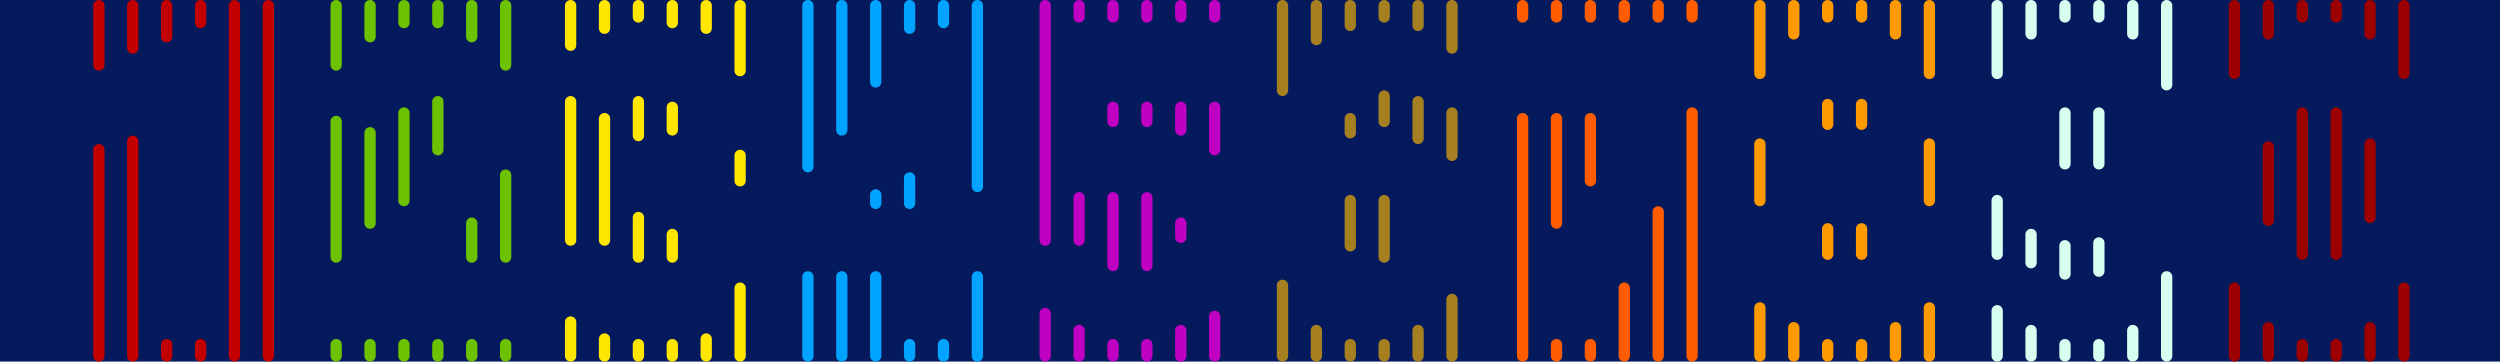
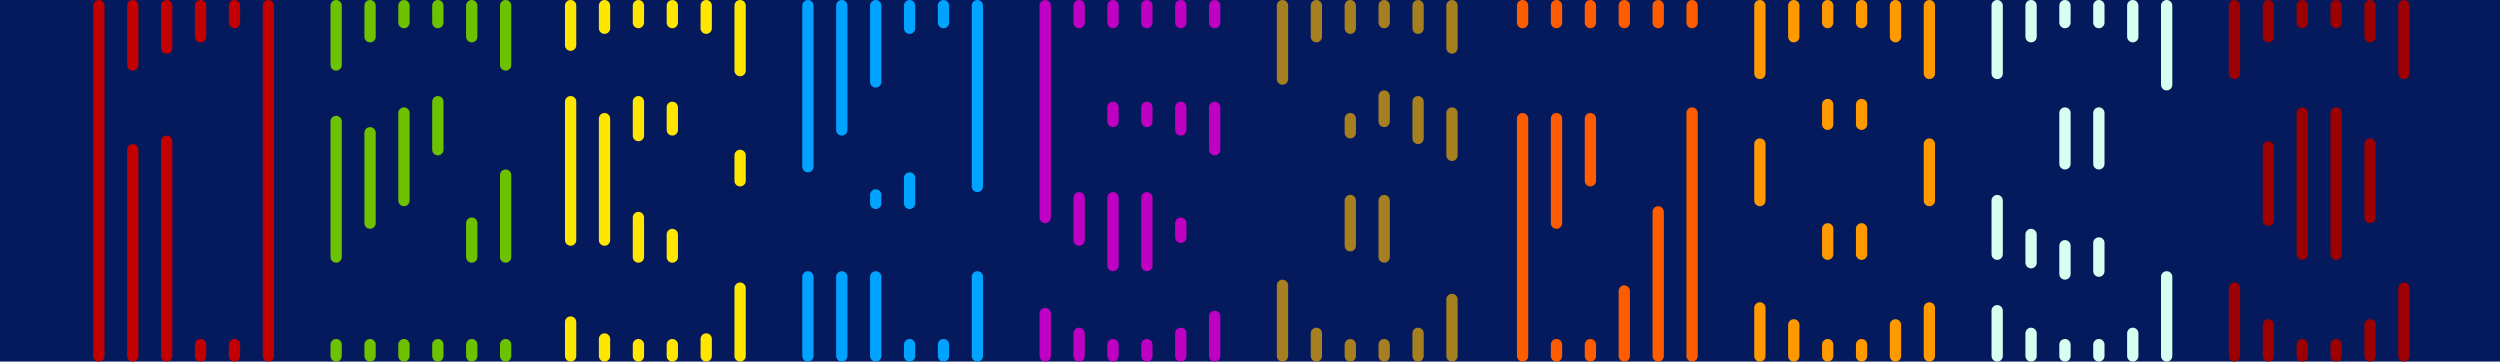
<svg xmlns="http://www.w3.org/2000/svg" width="885" height="128" viewBox="0 0 885 128" fill="none">
  <rect width="885" height="128" fill="#051A5D" />
-   <rect x="33" width="4" height="25" rx="2" fill="#C20000" />
-   <rect x="45" width="4" height="19" rx="2" fill="#C20000" />
-   <rect x="57" width="4" height="15" rx="2" fill="#C20000" />
-   <rect x="69" width="4" height="10" rx="2" fill="#C20000" />
+   <rect x="45" width="4" height="25" rx="2" fill="#C20000" />
+   <rect x="57" width="4" height="19" rx="2" fill="#C20000" />
+   <rect x="69" width="4" height="15" rx="2" fill="#C20000" />
+   <rect x="81" width="4" height="10" rx="2" fill="#C20000" />
  <rect x="93" width="4" height="128" rx="2" fill="#C20000" />
-   <rect x="81" width="4" height="128" rx="2" fill="#C20000" />
+   <rect x="33" width="4" height="128" rx="2" fill="#C20000" />
+   <rect x="81" y="120" width="4" height="8" rx="2" fill="#C20000" />
  <rect x="69" y="120" width="4" height="8" rx="2" fill="#C20000" />
-   <rect x="57" y="120" width="4" height="8" rx="2" fill="#C20000" />
-   <rect x="45" y="48" width="4" height="80" rx="2" fill="#C20000" />
-   <rect x="33" y="51" width="4" height="77" rx="2" fill="#C20000" />
+   <rect x="57" y="48" width="4" height="80" rx="2" fill="#C20000" />
+   <rect x="45" y="51" width="4" height="77" rx="2" fill="#C20000" />
  <rect x="129" y="120" width="4" height="8" rx="2" fill="#6DC200" />
  <rect x="129" y="45" width="4" height="36" rx="2" fill="#6DC200" />
  <rect x="129" width="4" height="15" rx="2" fill="#6DC200" />
  <rect x="117" width="4" height="25" rx="2" fill="#6DC200" />
  <rect x="117" y="41" width="4" height="52" rx="2" fill="#6DC200" />
  <rect x="117" y="120" width="4" height="8" rx="2" fill="#6DC200" />
  <rect x="141" y="120" width="4" height="8" rx="2" fill="#6DC200" />
  <rect x="141" y="38" width="4" height="35" rx="2" fill="#6DC200" />
  <rect x="141" width="4" height="10" rx="2" fill="#6DC200" />
  <rect x="153" width="4" height="10" rx="2" fill="#6DC200" />
  <rect x="153" y="34" width="4" height="21" rx="2" fill="#6DC200" />
  <rect x="153" y="120" width="4" height="8" rx="2" fill="#6DC200" />
  <rect x="165" y="120" width="4" height="8" rx="2" fill="#6DC200" />
  <rect x="165" y="77" width="4" height="16" rx="2" fill="#6DC200" />
  <rect x="165" width="4" height="15" rx="2" fill="#6DC200" />
  <rect x="177" y="120" width="4" height="8" rx="2" fill="#6DC200" />
  <rect x="177" y="60" width="4" height="33" rx="2" fill="#6DC200" />
  <rect x="177" width="4" height="25" rx="2" fill="#6DC200" />
  <rect x="200" y="34" width="4" height="53" rx="2" fill="#FFE600" />
  <rect x="200" y="112" width="4" height="16" rx="2" fill="#FFE600" />
  <rect x="200" width="4" height="18" rx="2" fill="#FFE600" />
  <rect x="212" y="118" width="4" height="10" rx="2" fill="#FFE600" />
  <rect x="212" y="40" width="4" height="47" rx="2" fill="#FFE600" />
  <rect x="212" width="4" height="12" rx="2" fill="#FFE600" />
  <rect x="224" y="120" width="4" height="8" rx="2" fill="#FFE600" />
-   <rect x="224" width="4" height="8" rx="2" fill="#FFE600" />
+   <rect x="224" width="4" height="10" rx="2" fill="#FFE600" />
  <rect x="224" y="75" width="4" height="18" rx="2" fill="#FFE600" />
  <rect x="224" y="34" width="4" height="16" rx="2" fill="#FFE600" />
  <rect x="236" y="81" width="4" height="12" rx="2" fill="#FFE600" />
  <rect x="236" y="36" width="4" height="12" rx="2" fill="#FFE600" />
  <rect x="236" y="120" width="4" height="8" rx="2" fill="#FFE600" />
  <rect x="236" width="4" height="10" rx="2" fill="#FFE600" />
  <rect x="248" y="118" width="4" height="10" rx="2" fill="#FFE600" />
  <rect x="248" width="4" height="12" rx="2" fill="#FFE600" />
  <rect x="260" y="100" width="4" height="28" rx="2" fill="#FFE600" />
  <rect x="260" width="4" height="27" rx="2" fill="#FFE600" />
  <rect x="260" y="53" width="4" height="13" rx="2" fill="#FFE600" />
  <rect x="284" y="96" width="4" height="32" rx="2" fill="#00A3FF" />
  <rect x="284" width="4" height="61" rx="2" fill="#00A3FF" />
  <rect x="296" y="96" width="4" height="32" rx="2" fill="#00A3FF" />
  <rect x="296" width="4" height="48" rx="2" fill="#00A3FF" />
  <rect x="308" y="96" width="4" height="32" rx="2" fill="#00A3FF" />
  <rect x="308" width="4" height="31" rx="2" fill="#00A3FF" />
  <rect x="308" y="67" width="4" height="7" rx="2" fill="#00A3FF" />
  <rect x="320" y="61" width="4" height="13" rx="2" fill="#00A3FF" />
  <rect x="320" y="120" width="4" height="8" rx="2" fill="#00A3FF" />
  <rect x="320" width="4" height="12" rx="2" fill="#00A3FF" />
  <rect x="332" y="120" width="4" height="8" rx="2" fill="#00A3FF" />
  <rect x="332" width="4" height="10" rx="2" fill="#00A3FF" />
  <rect x="344" width="4" height="68" rx="2" fill="#00A3FF" />
  <rect x="344" y="96" width="4" height="32" rx="2" fill="#00A3FF" />
-   <rect x="368" width="4" height="87" rx="2" fill="#BF00C2" />
-   <rect x="380" width="4" height="8" rx="2" fill="#BF00C2" />
-   <rect x="392" width="4" height="8" rx="2" fill="#BF00C2" />
-   <rect x="404" width="4" height="8" rx="2" fill="#BF00C2" />
-   <rect x="416" width="4" height="8" rx="2" fill="#BF00C2" />
-   <rect x="428" width="4" height="8" rx="2" fill="#BF00C2" />
+   <rect x="368" width="4" height="79" rx="2" fill="#BF00C2" />
+   <rect x="380" width="4" height="10" rx="2" fill="#BF00C2" />
+   <rect x="392" width="4" height="10" rx="2" fill="#BF00C2" />
+   <rect x="404" width="4" height="10" rx="2" fill="#BF00C2" />
+   <rect x="416" width="4" height="10" rx="2" fill="#BF00C2" />
+   <rect x="428" width="4" height="10" rx="2" fill="#BF00C2" />
  <rect x="428" y="36" width="4" height="19" rx="2" fill="#BF00C2" />
  <rect x="416" y="36" width="4" height="12" rx="2" fill="#BF00C2" />
  <rect x="404" y="36" width="4" height="9" rx="2" fill="#BF00C2" />
  <rect x="392" y="36" width="4" height="9" rx="2" fill="#BF00C2" />
  <rect x="380" y="68" width="4" height="19" rx="2" fill="#BF00C2" />
  <rect x="416" y="77" width="4" height="9" rx="2" fill="#BF00C2" />
  <rect x="392" y="68" width="4" height="28" rx="2" fill="#BF00C2" />
  <rect x="404" y="68" width="4" height="28" rx="2" fill="#BF00C2" />
  <rect x="428" y="110" width="4" height="18" rx="2" fill="#BF00C2" />
-   <rect x="416" y="115" width="4" height="13" rx="2" fill="#BF00C2" />
+   <rect x="416" y="116" width="4" height="12" rx="2" fill="#BF00C2" />
  <rect x="404" y="120" width="4" height="8" rx="2" fill="#BF00C2" />
  <rect x="392" y="120" width="4" height="8" rx="2" fill="#BF00C2" />
-   <rect x="380" y="115" width="4" height="13" rx="2" fill="#BF00C2" />
+   <rect x="380" y="116" width="4" height="12" rx="2" fill="#BF00C2" />
  <rect x="368" y="109" width="4" height="19" rx="2" fill="#BF00C2" />
  <rect x="452" y="99" width="4" height="29" rx="2" fill="#A57F20" />
-   <rect x="452" width="4" height="34" rx="2" fill="#A57F20" />
-   <rect x="464" width="4" height="16" rx="2" fill="#A57F20" />
-   <rect x="464" y="115" width="4" height="13" rx="2" fill="#A57F20" />
+   <rect x="452" width="4" height="30" rx="2" fill="#A57F20" />
+   <rect x="464" width="4" height="15" rx="2" fill="#A57F20" />
+   <rect x="464" y="116" width="4" height="12" rx="2" fill="#A57F20" />
  <rect x="476" y="120" width="4" height="8" rx="2" fill="#A57F20" />
-   <rect x="476" width="4" height="11" rx="2" fill="#A57F20" />
+   <rect x="476" width="4" height="12" rx="2" fill="#A57F20" />
  <rect x="488" y="120" width="4" height="8" rx="2" fill="#A57F20" />
-   <rect x="488" width="4" height="8" rx="2" fill="#A57F20" />
-   <rect x="500" y="115" width="4" height="13" rx="2" fill="#A57F20" />
-   <rect x="500" width="4" height="11" rx="2" fill="#A57F20" />
+   <rect x="488" width="4" height="10" rx="2" fill="#A57F20" />
+   <rect x="500" y="116" width="4" height="12" rx="2" fill="#A57F20" />
+   <rect x="500" width="4" height="12" rx="2" fill="#A57F20" />
  <rect x="512" y="104" width="4" height="24" rx="2" fill="#A57F20" />
  <rect x="512" width="4" height="19" rx="2" fill="#A57F20" />
  <rect x="512" y="38" width="4" height="19" rx="2" fill="#A57F20" />
  <rect x="500" y="34" width="4" height="17" rx="2" fill="#A57F20" />
  <rect x="488" y="32" width="4" height="13" rx="2" fill="#A57F20" />
  <rect x="488" y="69" width="4" height="24" rx="2" fill="#A57F20" />
  <rect x="476" y="40" width="4" height="9" rx="2" fill="#A57F20" />
  <rect x="476" y="69" width="4" height="20" rx="2" fill="#A57F20" />
-   <rect x="537" width="4" height="8" rx="2" fill="#FF5C00" />
+   <rect x="537" width="4" height="10" rx="2" fill="#FF5C00" />
  <rect x="537" y="40" width="4" height="88" rx="2" fill="#FF5C00" />
-   <rect x="549" width="4" height="8" rx="2" fill="#FF5C00" />
+   <rect x="549" width="4" height="10" rx="2" fill="#FF5C00" />
  <rect x="549" y="40" width="4" height="41" rx="2" fill="#FF5C00" />
  <rect x="549" y="120" width="4" height="8" rx="2" fill="#FF5C00" />
-   <rect x="561" width="4" height="8" rx="2" fill="#FF5C00" />
+   <rect x="561" width="4" height="10" rx="2" fill="#FF5C00" />
  <rect x="561" y="40" width="4" height="26" rx="2" fill="#FF5C00" />
  <rect x="561" y="120" width="4" height="8" rx="2" fill="#FF5C00" />
-   <rect x="573" width="4" height="8" rx="2" fill="#FF5C00" />
-   <rect x="573" y="100" width="4" height="28" rx="2" fill="#FF5C00" />
+   <rect x="573" width="4" height="10" rx="2" fill="#FF5C00" />
+   <rect x="573" y="101" width="4" height="27" rx="2" fill="#FF5C00" />
  <rect x="585" y="73" width="4" height="55" rx="2" fill="#FF5C00" />
-   <rect x="585" width="4" height="8" rx="2" fill="#FF5C00" />
-   <rect x="597" width="4" height="8" rx="2" fill="#FF5C00" />
+   <rect x="585" width="4" height="10" rx="2" fill="#FF5C00" />
+   <rect x="597" width="4" height="10" rx="2" fill="#FF5C00" />
  <rect x="597" y="38" width="4" height="90" rx="2" fill="#FF5C00" />
  <rect x="621" width="4" height="28" rx="2" fill="#FF9900" />
-   <rect x="633" width="4" height="14" rx="2" fill="#FF9900" />
-   <rect x="645" width="4" height="8" rx="2" fill="#FF9900" />
-   <rect x="657" width="4" height="8" rx="2" fill="#FF9900" />
-   <rect x="669" width="4" height="14" rx="2" fill="#FF9900" />
+   <rect x="633" width="4" height="15" rx="2" fill="#FF9900" />
+   <rect x="645" width="4" height="10" rx="2" fill="#FF9900" />
+   <rect x="657" width="4" height="10" rx="2" fill="#FF9900" />
+   <rect x="669" width="4" height="15" rx="2" fill="#FF9900" />
  <rect x="681" width="4" height="28" rx="2" fill="#FF9900" />
  <rect x="681" y="107" width="4" height="21" rx="2" fill="#FF9900" />
-   <rect x="669" y="114" width="4" height="14" rx="2" fill="#FF9900" />
+   <rect x="669" y="113" width="4" height="15" rx="2" fill="#FF9900" />
  <rect x="657" y="120" width="4" height="8" rx="2" fill="#FF9900" />
  <rect x="645" y="120" width="4" height="8" rx="2" fill="#FF9900" />
-   <rect x="633" y="114" width="4" height="14" rx="2" fill="#FF9900" />
+   <rect x="633" y="113" width="4" height="15" rx="2" fill="#FF9900" />
  <rect x="621" y="107" width="4" height="21" rx="2" fill="#FF9900" />
  <rect x="621" y="49" width="4" height="24" rx="2" fill="#FF9900" />
  <rect x="681" y="49" width="4" height="24" rx="2" fill="#FF9900" />
  <rect x="645" y="35" width="4" height="11" rx="2" fill="#FF9900" />
  <rect x="657" y="35" width="4" height="11" rx="2" fill="#FF9900" />
  <rect x="657" y="79" width="4" height="13" rx="2" fill="#FF9900" />
  <rect x="645" y="79" width="4" height="13" rx="2" fill="#FF9900" />
  <rect x="705" width="4" height="28" rx="2" fill="#D7FFF0" />
-   <rect x="717" width="4" height="14" rx="2" fill="#D7FFF0" />
-   <rect x="729" width="4" height="8" rx="2" fill="#D7FFF0" />
-   <rect x="741" width="4" height="8" rx="2" fill="#D7FFF0" />
+   <rect x="717" width="4" height="15" rx="2" fill="#D7FFF0" />
+   <rect x="729" width="4" height="10" rx="2" fill="#D7FFF0" />
+   <rect x="741" width="4" height="10" rx="2" fill="#D7FFF0" />
  <rect x="729" y="120" width="4" height="8" rx="2" fill="#D7FFF0" />
  <rect x="741" y="120" width="4" height="8" rx="2" fill="#D7FFF0" />
-   <rect x="753" width="4" height="14" rx="2" fill="#D7FFF0" />
-   <rect x="717" y="115" width="4" height="13" rx="2" fill="#D7FFF0" />
+   <rect x="753" width="4" height="15" rx="2" fill="#D7FFF0" />
+   <rect x="717" y="116" width="4" height="12" rx="2" fill="#D7FFF0" />
  <rect x="717" y="81" width="4" height="14" rx="2" fill="#D7FFF0" />
  <rect x="729" y="85" width="4" height="14" rx="2" fill="#D7FFF0" />
  <rect x="729" y="38" width="4" height="22" rx="2" fill="#D7FFF0" />
  <rect x="741" y="84" width="4" height="14" rx="2" fill="#D7FFF0" />
  <rect x="741" y="38" width="4" height="22" rx="2" fill="#D7FFF0" />
-   <rect x="753" y="115" width="4" height="13" rx="2" fill="#D7FFF0" />
+   <rect x="753" y="116" width="4" height="12" rx="2" fill="#D7FFF0" />
  <rect x="765" width="4" height="32" rx="2" fill="#D7FFF0" />
  <rect x="705" y="108" width="4" height="20" rx="2" fill="#D7FFF0" />
  <rect x="705" y="69" width="4" height="23" rx="2" fill="#D7FFF0" />
  <rect x="765" y="96" width="4" height="32" rx="2" fill="#D7FFF0" />
  <rect x="789" width="4" height="28" rx="2" fill="#9C0000" />
-   <rect x="801" width="4" height="14" rx="2" fill="#9C0000" />
-   <rect x="813" width="4" height="8" rx="2" fill="#9C0000" />
-   <rect x="825" width="4" height="8" rx="2" fill="#9C0000" />
-   <rect x="837" width="4" height="14" rx="2" fill="#9C0000" />
+   <rect x="801" width="4" height="15" rx="2" fill="#9C0000" />
+   <rect x="813" width="4" height="10" rx="2" fill="#9C0000" />
+   <rect x="825" width="4" height="10" rx="2" fill="#9C0000" />
+   <rect x="837" width="4" height="15" rx="2" fill="#9C0000" />
  <rect x="849" width="4" height="28" rx="2" fill="#9C0000" />
  <rect x="849" y="100" width="4" height="28" rx="2" fill="#9C0000" />
-   <rect x="837" y="114" width="4" height="14" rx="2" fill="#9C0000" />
+   <rect x="837" y="113" width="4" height="15" rx="2" fill="#9C0000" />
  <rect x="825" y="120" width="4" height="8" rx="2" fill="#9C0000" />
  <rect x="813" y="120" width="4" height="8" rx="2" fill="#9C0000" />
  <rect x="813" y="38" width="4" height="54" rx="2" fill="#9C0000" />
  <rect x="825" y="38" width="4" height="54" rx="2" fill="#9C0000" />
  <rect x="837" y="49" width="4" height="30" rx="2" fill="#9C0000" />
  <rect x="801" y="50" width="4" height="30" rx="2" fill="#9C0000" />
-   <rect x="801" y="114" width="4" height="14" rx="2" fill="#9C0000" />
+   <rect x="801" y="113" width="4" height="15" rx="2" fill="#9C0000" />
  <rect x="789" y="100" width="4" height="28" rx="2" fill="#9C0000" />
</svg>
